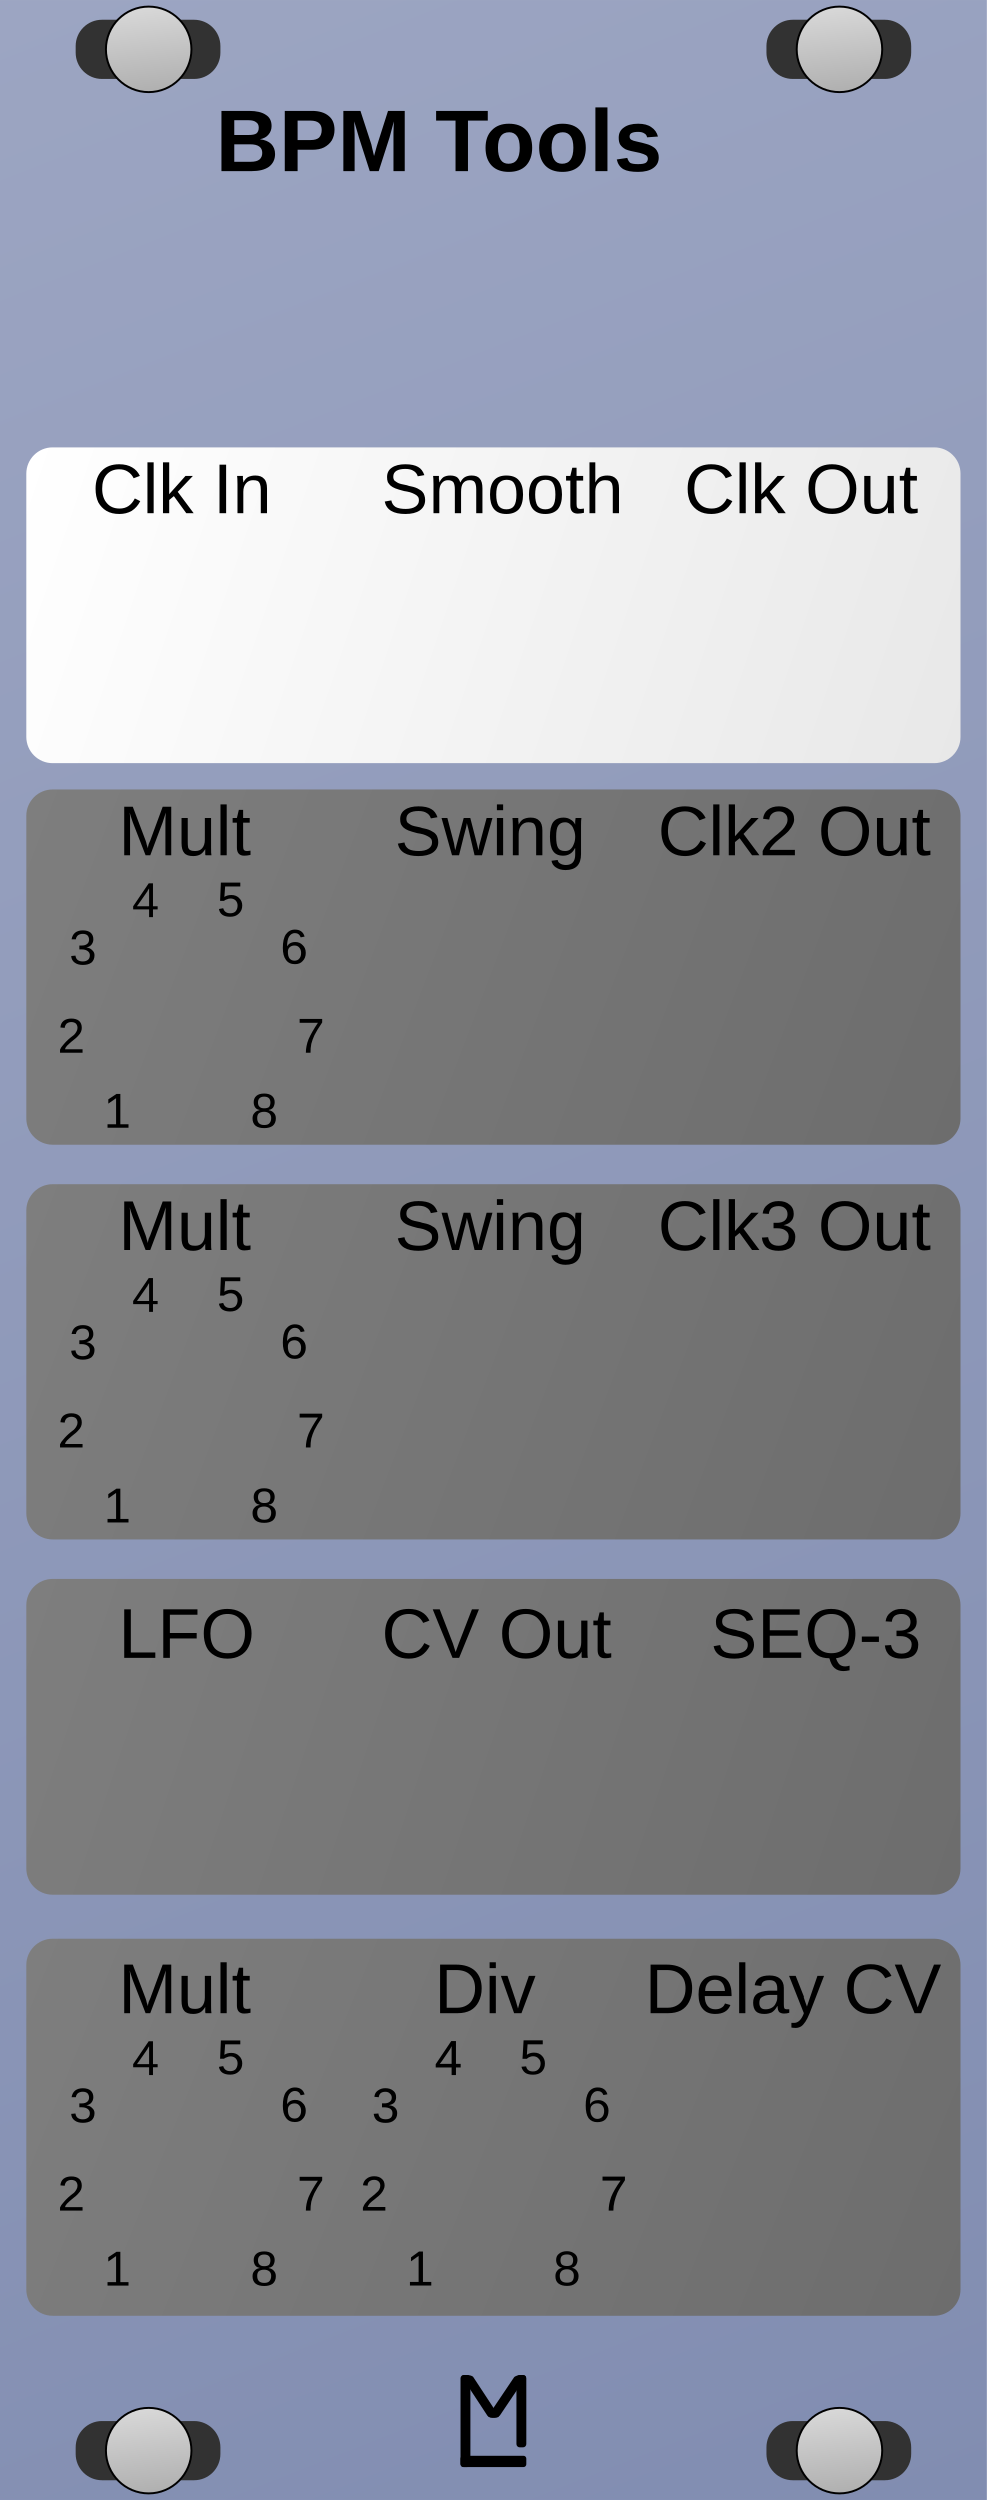
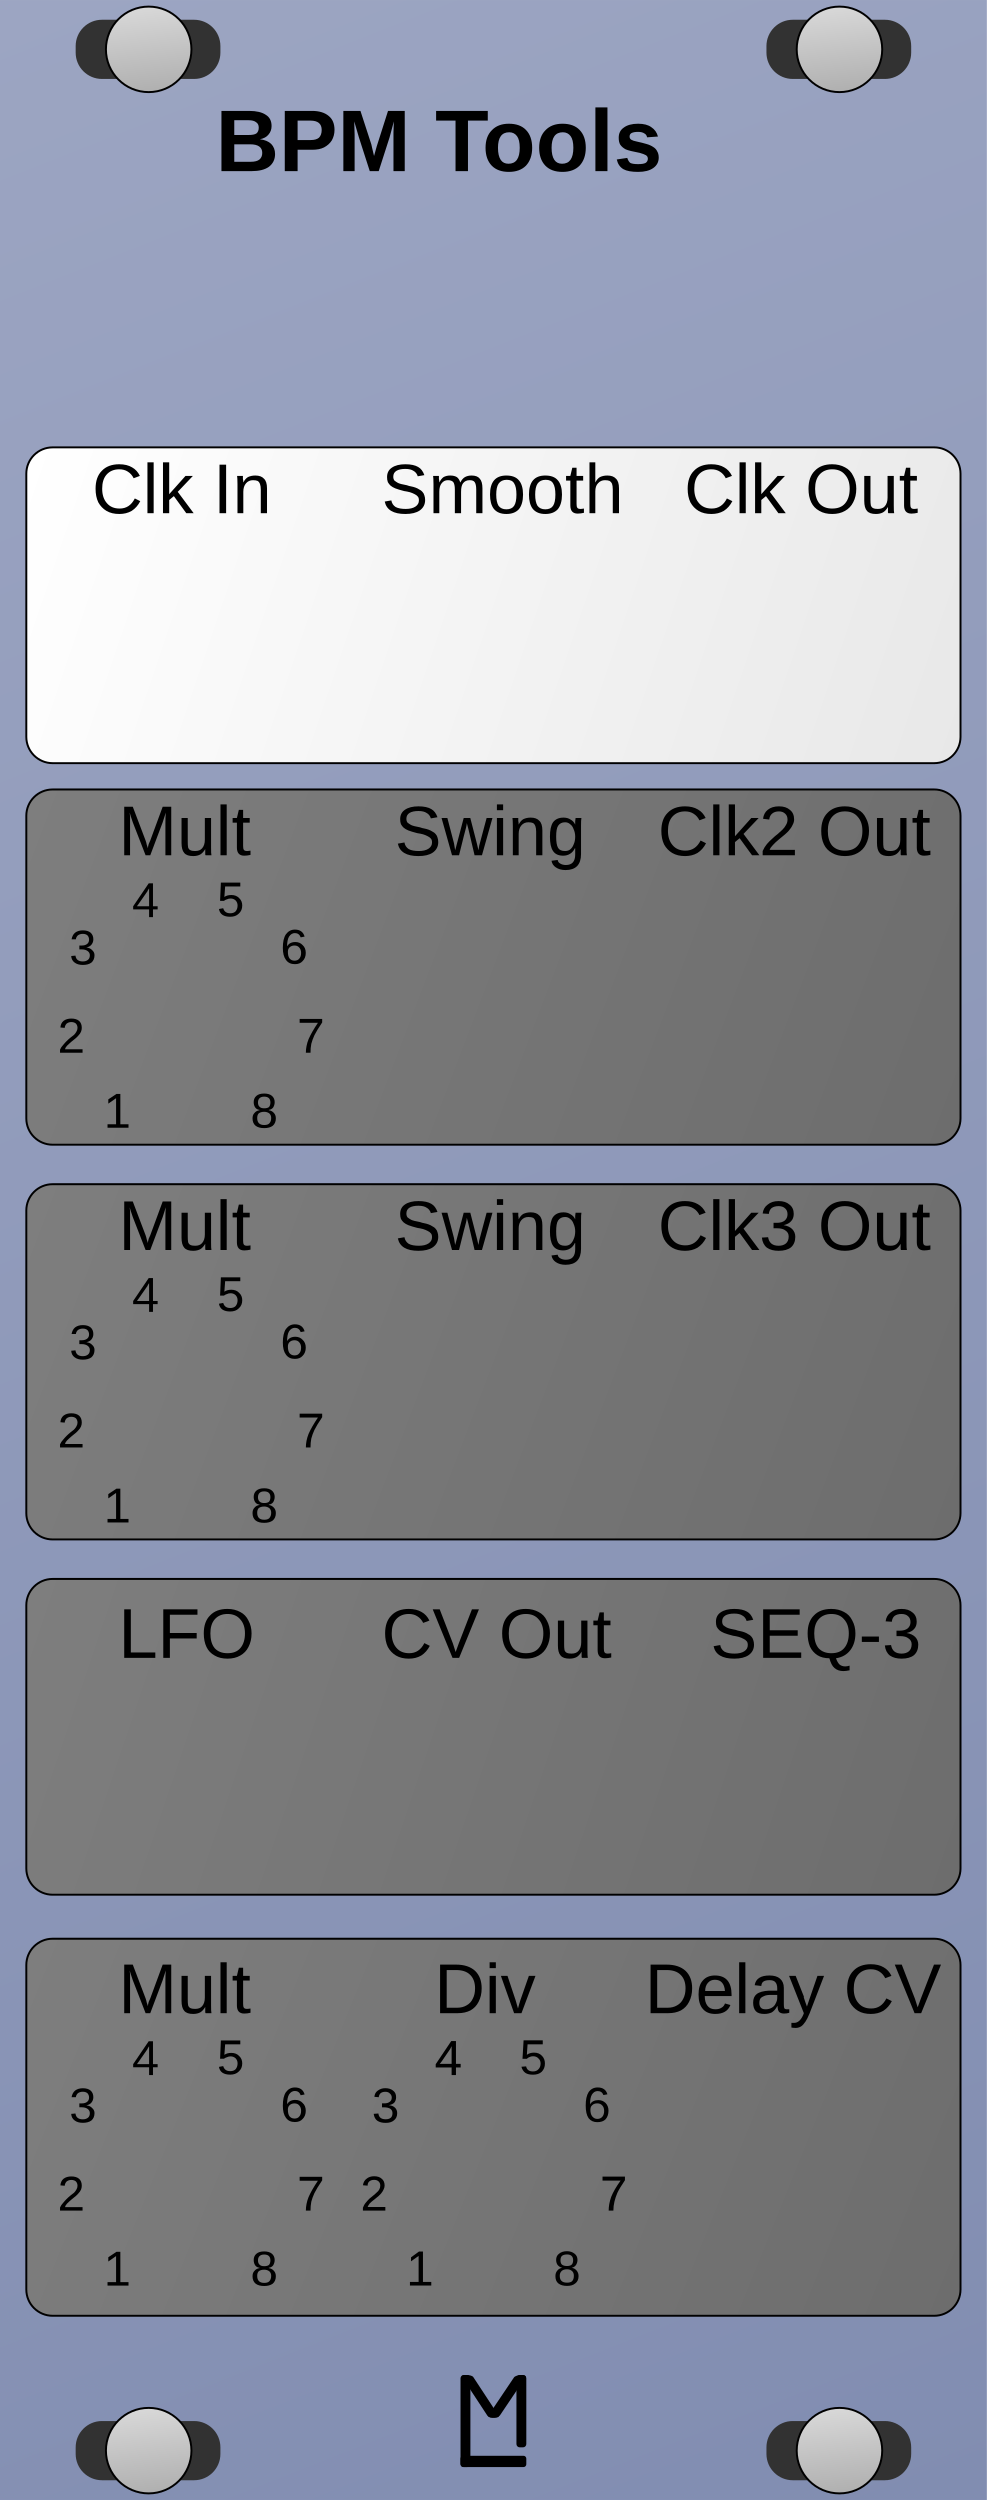
<svg xmlns="http://www.w3.org/2000/svg" xmlns:xlink="http://www.w3.org/1999/xlink" width="150" height="380" viewBox="0 0 39.688 100.542" version="1.1" id="svg8">
  <defs id="defs2">
    <linearGradient id="linearGradient1007">
      <stop style="stop-color:#7e7e7e;stop-opacity:1;" offset="0" id="stop1003" />
      <stop style="stop-color:#6d6d6d;stop-opacity:1" offset="1" id="stop1005" />
    </linearGradient>
    <linearGradient id="linearGradient999">
      <stop style="stop-color:#ffffff;stop-opacity:1;" offset="0" id="stop995" />
      <stop style="stop-color:#e8e8e8;stop-opacity:1" offset="1" id="stop997" />
    </linearGradient>
    <linearGradient xlink:href="#linearGradient846" id="linearGradient848" x1="-7.3436632e-018" y1="-1.6666667e-006" x2="39.688" y2="100.542" gradientUnits="userSpaceOnUse" />
    <linearGradient id="linearGradient846">
      <stop style="stop-color:#9ca5c2;stop-opacity:1;" offset="0" id="stop842" />
      <stop style="stop-color:#818db1;stop-opacity:1" offset="1" id="stop844" />
    </linearGradient>
    <linearGradient xlink:href="#Transport-4" id="linearGradient914" gradientUnits="userSpaceOnUse" gradientTransform="translate(0.02645864,-197.2521)" x1="5.953" y1="197.517" x2="6.35" y2="201.221" />
    <linearGradient id="Transport-4">
      <stop id="stop1090" offset="0" style="stop-color:#d8d8d8;stop-opacity:1" />
      <stop id="stop1092" offset="1" style="stop-color:#acacac;stop-opacity:1" />
    </linearGradient>
    <linearGradient xlink:href="#Transport-4" id="linearGradient989" gradientUnits="userSpaceOnUse" gradientTransform="translate(0.02645864,-197.2521)" x1="5.953" y1="197.517" x2="6.35" y2="201.221" />
    <linearGradient xlink:href="#Transport-4" id="linearGradient991" gradientUnits="userSpaceOnUse" gradientTransform="translate(0.02645864,-197.2521)" x1="5.953" y1="197.517" x2="6.35" y2="201.221" />
    <linearGradient xlink:href="#Transport-4" id="linearGradient993" gradientUnits="userSpaceOnUse" gradientTransform="translate(0.02645864,-197.2521)" x1="5.953" y1="197.517" x2="6.35" y2="201.221" />
    <linearGradient xlink:href="#linearGradient999" id="linearGradient1001" x1="1.058" y1="214.45" x2="38.629" y2="227.15" gradientUnits="userSpaceOnUse" />
    <linearGradient xlink:href="#linearGradient1007" id="linearGradient1009" x1="1.058" y1="228.208" x2="38.629" y2="242.496" gradientUnits="userSpaceOnUse" />
    <linearGradient xlink:href="#linearGradient1007" id="linearGradient1017" x1="1.058" y1="244.083" x2="38.629" y2="258.371" gradientUnits="userSpaceOnUse" />
    <linearGradient xlink:href="#linearGradient1007" id="linearGradient1025" x1="1.058" y1="259.958" x2="38.629" y2="272.658" gradientUnits="userSpaceOnUse" />
    <linearGradient xlink:href="#linearGradient1007" id="linearGradient1033" x1="1.058" y1="274.428" x2="38.629" y2="289.592" gradientUnits="userSpaceOnUse" />
  </defs>
  <g id="layer1" transform="translate(0,-196.4583)" style="display:inline">
    <g transform="translate(0,196.4583)" style="display:inline" id="g882">
      <rect style="display:inline;fill:url(#linearGradient848);fill-opacity:1;stroke-width:0.306" id="rect4689" width="39.688" height="100.542" x="0" y="-3.4195964e-006" />
      <g id="g1019" style="display:inline" transform="translate(-1e-6,9.518636e-6)">
        <rect style="opacity:1;fill:#323232;fill-opacity:1;stroke:none;stroke-width:0.079;stroke-linecap:square;stroke-linejoin:bevel;stroke-miterlimit:4;stroke-dasharray:none;stroke-opacity:1;paint-order:normal" id="rect1112" width="5.821" height="2.381" x="3.043" y="0.794" rx="1.058" ry="1.058" />
        <path style="opacity:1;fill:url(#linearGradient989);fill-opacity:1;stroke:#000000;stroke-width:0.079;stroke-linecap:square;stroke-linejoin:bevel;stroke-miterlimit:4;stroke-dasharray:none;stroke-opacity:1;paint-order:normal" d="M 5.98,0.265 A 1.72,1.72 0 0 0 4.26,1.984 1.72,1.72 0 0 0 5.98,3.704 1.72,1.72 0 0 0 7.699,1.984 1.72,1.72 0 0 0 5.98,0.265 Z" id="path1058" />
      </g>
      <g id="g1019-1" style="display:inline" transform="translate(-1e-6,96.57292)">
        <rect style="opacity:1;fill:#323232;fill-opacity:1;stroke:none;stroke-width:0.079;stroke-linecap:square;stroke-linejoin:bevel;stroke-miterlimit:4;stroke-dasharray:none;stroke-opacity:1;paint-order:normal" id="rect1112-1" width="5.821" height="2.381" x="3.043" y="0.794" rx="1.058" ry="1.058" />
        <path style="opacity:1;fill:url(#linearGradient991);fill-opacity:1;stroke:#000000;stroke-width:0.079;stroke-linecap:square;stroke-linejoin:bevel;stroke-miterlimit:4;stroke-dasharray:none;stroke-opacity:1;paint-order:normal" d="M 5.98,0.265 A 1.72,1.72 0 0 0 4.26,1.984 1.72,1.72 0 0 0 5.98,3.704 1.72,1.72 0 0 0 7.699,1.984 1.72,1.72 0 0 0 5.98,0.265 Z" id="path1058-5" />
      </g>
      <g transform="translate(7.937499)" id="g970" style="display:inline">
        <g transform="translate(19.84375,1e-5)" style="display:inline" id="g1019-0">
          <rect ry="1.058" rx="1.058" y="0.794" x="3.043" height="2.381" width="5.821" id="rect1112-9" style="opacity:1;fill:#323232;fill-opacity:1;stroke:none;stroke-width:0.079;stroke-linecap:square;stroke-linejoin:bevel;stroke-miterlimit:4;stroke-dasharray:none;stroke-opacity:1;paint-order:normal" />
          <path id="path1058-0" d="M 5.98,0.265 A 1.72,1.72 0 0 0 4.26,1.984 1.72,1.72 0 0 0 5.98,3.704 1.72,1.72 0 0 0 7.699,1.984 1.72,1.72 0 0 0 5.98,0.265 Z" style="opacity:1;fill:url(#linearGradient993);fill-opacity:1;stroke:#000000;stroke-width:0.079;stroke-linecap:square;stroke-linejoin:bevel;stroke-miterlimit:4;stroke-dasharray:none;stroke-opacity:1;paint-order:normal" />
        </g>
        <g transform="translate(19.84375,96.57292)" style="display:inline" id="g1019-1-7">
          <rect ry="1.058" rx="1.058" y="0.794" x="3.043" height="2.381" width="5.821" id="rect1112-1-9" style="opacity:1;fill:#323232;fill-opacity:1;stroke:none;stroke-width:0.079;stroke-linecap:square;stroke-linejoin:bevel;stroke-miterlimit:4;stroke-dasharray:none;stroke-opacity:1;paint-order:normal" />
          <path id="path1058-5-0" d="M 5.98,0.265 A 1.72,1.72 0 0 0 4.26,1.984 1.72,1.72 0 0 0 5.98,3.704 1.72,1.72 0 0 0 7.699,1.984 1.72,1.72 0 0 0 5.98,0.265 Z" style="opacity:1;fill:url(#linearGradient914);fill-opacity:1;stroke:#000000;stroke-width:0.079;stroke-linecap:square;stroke-linejoin:bevel;stroke-miterlimit:4;stroke-dasharray:none;stroke-opacity:1;paint-order:normal" />
        </g>
      </g>
    </g>
-     <rect rx="1.058" style="display:inline;fill:url(#linearGradient1033);fill-opacity:1;stroke:none;stroke-width:0.463;stroke-linecap:square;stroke-linejoin:bevel;stroke-miterlimit:2;stroke-dasharray:none;stroke-opacity:1;paint-order:markers fill stroke" id="rect866-5-5-1" width="37.571" height="15.164" x="1.058" y="274.428" ry="1.058" />
+     <rect rx="1.058" style="display:inline;fill:url(#linearGradient1033);fill-opacity:1;stroke:#000000;stroke-width:0.079;stroke-linecap:square;stroke-linejoin:bevel;stroke-miterlimit:2;stroke-dasharray:none;stroke-opacity:1;paint-order:markers fill stroke" id="rect866-5-5-1" width="37.571" height="15.164" x="1.058" y="274.428" ry="1.058" />
    <text xml:space="preserve" style="font-style:normal;font-variant:normal;font-weight:bold;font-stretch:normal;font-size:3.528px;line-height:1.25;font-family:Arial;-inkscape-font-specification:'Arial, Bold';font-variant-ligatures:normal;font-variant-caps:normal;font-variant-numeric:normal;font-feature-settings:normal;text-align:center;letter-spacing:0px;word-spacing:0px;writing-mode:lr-tb;text-anchor:middle;fill:#000000;fill-opacity:1;stroke:none;stroke-width:0.265" x="20.108" y="203.337" id="text914">
      <tspan id="tspan932" x="20.108" y="203.337">BPM Tools</tspan>
    </text>
    <rect style="fill:#ffffff;fill-opacity:1;stroke:none;stroke-width:0.265;stroke-opacity:1" id="rect842" width="6.267" height="0" x="-7.951" y="252.099" ry="0" />
    <g id="g897" transform="translate(0,1.058333)">
      <text id="text877" y="287.319" x="4.169" style="font-style:normal;font-variant:normal;font-weight:normal;font-stretch:normal;font-size:1.97px;line-height:1.25;font-family:Arial;-inkscape-font-specification:'Arial, Normal';font-variant-ligatures:normal;font-variant-caps:normal;font-variant-numeric:normal;font-feature-settings:normal;text-align:start;letter-spacing:0px;word-spacing:0px;writing-mode:lr-tb;text-anchor:start;fill:#000000;fill-opacity:1;stroke:none;stroke-width:0.265" xml:space="preserve">
        <tspan style="font-style:normal;font-variant:normal;font-weight:normal;font-stretch:normal;font-size:1.97px;font-family:Arial;-inkscape-font-specification:'Arial, Normal';font-variant-ligatures:normal;font-variant-caps:normal;font-variant-numeric:normal;font-feature-settings:normal;text-align:start;writing-mode:lr-tb;text-anchor:start;stroke-width:0.265" y="287.319" x="4.169" id="tspan875">1</tspan>
      </text>
      <text id="text877-5" y="287.319" x="10.08" style="font-style:normal;font-variant:normal;font-weight:normal;font-stretch:normal;font-size:1.97px;line-height:1.25;font-family:Arial;-inkscape-font-specification:'Arial, Normal';font-variant-ligatures:normal;font-variant-caps:normal;font-variant-numeric:normal;font-feature-settings:normal;text-align:start;letter-spacing:0px;word-spacing:0px;writing-mode:lr-tb;text-anchor:start;fill:#000000;fill-opacity:1;stroke:none;stroke-width:0.265" xml:space="preserve">
        <tspan y="287.319" x="10.08" id="tspan897" style="stroke-width:0.265">8</tspan>
      </text>
      <text id="text877-6" y="284.302" x="2.322" style="font-style:normal;font-variant:normal;font-weight:normal;font-stretch:normal;font-size:1.97px;line-height:1.25;font-family:Arial;-inkscape-font-specification:'Arial, Normal';font-variant-ligatures:normal;font-variant-caps:normal;font-variant-numeric:normal;font-feature-settings:normal;text-align:start;letter-spacing:0px;word-spacing:0px;writing-mode:lr-tb;text-anchor:start;fill:#000000;fill-opacity:1;stroke:none;stroke-width:0.265" xml:space="preserve">
        <tspan y="284.302" x="2.322" id="tspan896" style="stroke-width:0.265">2</tspan>
      </text>
      <text id="text877-3" y="280.761" x="2.784" style="font-style:normal;font-variant:normal;font-weight:normal;font-stretch:normal;font-size:1.97px;line-height:1.25;font-family:Arial;-inkscape-font-specification:'Arial, Normal';font-variant-ligatures:normal;font-variant-caps:normal;font-variant-numeric:normal;font-feature-settings:normal;text-align:start;letter-spacing:0px;word-spacing:0px;writing-mode:lr-tb;text-anchor:start;fill:#000000;fill-opacity:1;stroke:none;stroke-width:0.265" xml:space="preserve">
        <tspan y="280.761" x="2.784" id="tspan906" style="stroke-width:0.265">3</tspan>
      </text>
      <text id="text877-8" y="278.852" x="5.308" style="font-style:normal;font-variant:normal;font-weight:normal;font-stretch:normal;font-size:1.97px;line-height:1.25;font-family:Arial;-inkscape-font-specification:'Arial, Normal';font-variant-ligatures:normal;font-variant-caps:normal;font-variant-numeric:normal;font-feature-settings:normal;text-align:start;letter-spacing:0px;word-spacing:0px;writing-mode:lr-tb;text-anchor:start;fill:#000000;fill-opacity:1;stroke:none;stroke-width:0.265" xml:space="preserve">
        <tspan y="278.852" x="5.308" id="tspan916" style="stroke-width:0.265">4</tspan>
      </text>
      <text id="text877-0" y="278.821" x="8.726" style="font-style:normal;font-variant:normal;font-weight:normal;font-stretch:normal;font-size:1.97px;line-height:1.25;font-family:Arial;-inkscape-font-specification:'Arial, Normal';font-variant-ligatures:normal;font-variant-caps:normal;font-variant-numeric:normal;font-feature-settings:normal;text-align:start;letter-spacing:0px;word-spacing:0px;writing-mode:lr-tb;text-anchor:start;fill:#000000;fill-opacity:1;stroke:none;stroke-width:0.265" xml:space="preserve">
        <tspan y="278.821" x="8.726" id="tspan926" style="stroke-width:0.265">5</tspan>
      </text>
      <text id="text877-3-9" y="280.73" x="11.281" style="font-style:normal;font-variant:normal;font-weight:normal;font-stretch:normal;font-size:1.97px;line-height:1.25;font-family:Arial;-inkscape-font-specification:'Arial, Normal';font-variant-ligatures:normal;font-variant-caps:normal;font-variant-numeric:normal;font-feature-settings:normal;text-align:start;letter-spacing:0px;word-spacing:0px;writing-mode:lr-tb;text-anchor:start;fill:#000000;fill-opacity:1;stroke:none;stroke-width:0.265" xml:space="preserve">
        <tspan y="280.73" x="11.281" id="tspan946" style="stroke-width:0.265">6</tspan>
      </text>
      <text id="text877-6-1" y="284.302" x="11.958" style="font-style:normal;font-variant:normal;font-weight:normal;font-stretch:normal;font-size:1.97px;line-height:1.25;font-family:Arial;-inkscape-font-specification:'Arial, Normal';font-variant-ligatures:normal;font-variant-caps:normal;font-variant-numeric:normal;font-feature-settings:normal;text-align:start;letter-spacing:0px;word-spacing:0px;writing-mode:lr-tb;text-anchor:start;fill:#000000;fill-opacity:1;stroke:none;stroke-width:0.265" xml:space="preserve">
        <tspan id="tspan966" x="11.958" y="284.302" style="stroke-width:0.265">7</tspan>
      </text>
    </g>
    <g id="g4799" transform="matrix(0.25,0,0,0.25,14.68438,271.0708)" style="display:inline;fill:#000000;fill-opacity:1">
      <rect ry="0.529" y="83.608" x="15.346" height="14.817" width="1.587" id="rect4736" style="fill:#000000;fill-opacity:1;stroke-width:0.221" rx="0.529" />
      <rect ry="0.455" y="96.606" x="15.346" height="1.819" width="10.583" id="rect4738" style="fill:#000000;fill-opacity:1;stroke-width:0.274" rx="0.455" />
      <rect ry="0.529" y="83.608" x="24.342" height="11.642" width="1.587" id="rect4759" style="fill:#000000;fill-opacity:1;stroke-width:0.229" rx="0.529" />
      <rect rx="0.903" transform="matrix(1,0,0.5488541,0.8359182,0,0)" ry="0.374" y="100.02" x="-39.524" height="8.229" width="1.807" id="rect4759-7" style="fill:#000000;fill-opacity:1;stroke-width:0.206" />
      <rect rx="0.926" transform="matrix(1,0,0.5583794,-0.8295857,0,0)" ry="0.474" y="-109.076" x="80.485" height="8.292" width="1.852" id="rect4759-7-3" style="fill:#000000;fill-opacity:1;stroke-width:0.209" />
    </g>
    <g style="display:inline;stroke-width:1.074" id="g915-9" transform="matrix(0.9308957,0,0,0.9308957,11.41384,81.35742)">
      <text id="text877-9" y="222.387" x="5.292" style="font-style:normal;font-variant:normal;font-weight:normal;font-stretch:normal;font-size:2.117px;line-height:1.25;font-family:Arial;-inkscape-font-specification:'Arial, Normal';font-variant-ligatures:normal;font-variant-caps:normal;font-variant-numeric:normal;font-feature-settings:normal;text-align:start;letter-spacing:0px;word-spacing:0px;writing-mode:lr-tb;text-anchor:start;fill:#000000;fill-opacity:1;stroke:none;stroke-width:0.284" xml:space="preserve">
        <tspan style="font-style:normal;font-variant:normal;font-weight:normal;font-stretch:normal;font-size:2.117px;font-family:Arial;-inkscape-font-specification:'Arial, Normal';font-variant-ligatures:normal;font-variant-caps:normal;font-variant-numeric:normal;font-feature-settings:normal;text-align:start;writing-mode:lr-tb;text-anchor:start;stroke-width:0.284" y="222.387" x="5.292" id="tspan875-9">1</tspan>
      </text>
      <text id="text877-5-5" y="222.387" x="11.642" style="font-style:normal;font-variant:normal;font-weight:normal;font-stretch:normal;font-size:2.117px;line-height:1.25;font-family:Arial;-inkscape-font-specification:'Arial, Normal';font-variant-ligatures:normal;font-variant-caps:normal;font-variant-numeric:normal;font-feature-settings:normal;text-align:start;letter-spacing:0px;word-spacing:0px;writing-mode:lr-tb;text-anchor:start;fill:#000000;fill-opacity:1;stroke:none;stroke-width:0.284" xml:space="preserve">
        <tspan y="222.387" x="11.642" id="tspan897-2" style="stroke-width:0.284">8</tspan>
      </text>
      <text id="text877-6-3" y="219.146" x="3.307" style="font-style:normal;font-variant:normal;font-weight:normal;font-stretch:normal;font-size:2.117px;line-height:1.25;font-family:Arial;-inkscape-font-specification:'Arial, Normal';font-variant-ligatures:normal;font-variant-caps:normal;font-variant-numeric:normal;font-feature-settings:normal;text-align:start;letter-spacing:0px;word-spacing:0px;writing-mode:lr-tb;text-anchor:start;fill:#000000;fill-opacity:1;stroke:none;stroke-width:0.284" xml:space="preserve">
        <tspan y="219.146" x="3.307" id="tspan896-1" style="stroke-width:0.284">2</tspan>
      </text>
      <text id="text877-3-3" y="215.343" x="3.803" style="font-style:normal;font-variant:normal;font-weight:normal;font-stretch:normal;font-size:2.117px;line-height:1.25;font-family:Arial;-inkscape-font-specification:'Arial, Normal';font-variant-ligatures:normal;font-variant-caps:normal;font-variant-numeric:normal;font-feature-settings:normal;text-align:start;letter-spacing:0px;word-spacing:0px;writing-mode:lr-tb;text-anchor:start;fill:#000000;fill-opacity:1;stroke:none;stroke-width:0.284" xml:space="preserve">
        <tspan y="215.343" x="3.803" id="tspan906-9" style="stroke-width:0.284">3</tspan>
      </text>
      <text id="text877-8-9" y="213.292" x="6.515" style="font-style:normal;font-variant:normal;font-weight:normal;font-stretch:normal;font-size:2.117px;line-height:1.25;font-family:Arial;-inkscape-font-specification:'Arial, Normal';font-variant-ligatures:normal;font-variant-caps:normal;font-variant-numeric:normal;font-feature-settings:normal;text-align:start;letter-spacing:0px;word-spacing:0px;writing-mode:lr-tb;text-anchor:start;fill:#000000;fill-opacity:1;stroke:none;stroke-width:0.284" xml:space="preserve">
        <tspan y="213.292" x="6.515" id="tspan916-3" style="stroke-width:0.284">4</tspan>
      </text>
      <text id="text877-0-8" y="213.259" x="10.186" style="font-style:normal;font-variant:normal;font-weight:normal;font-stretch:normal;font-size:2.117px;line-height:1.25;font-family:Arial;-inkscape-font-specification:'Arial, Normal';font-variant-ligatures:normal;font-variant-caps:normal;font-variant-numeric:normal;font-feature-settings:normal;text-align:start;letter-spacing:0px;word-spacing:0px;writing-mode:lr-tb;text-anchor:start;fill:#000000;fill-opacity:1;stroke:none;stroke-width:0.284" xml:space="preserve">
        <tspan y="213.259" x="10.186" id="tspan926-7" style="stroke-width:0.284">5</tspan>
      </text>
      <text id="text877-3-9-7" y="215.31" x="12.932" style="font-style:normal;font-variant:normal;font-weight:normal;font-stretch:normal;font-size:2.117px;line-height:1.25;font-family:Arial;-inkscape-font-specification:'Arial, Normal';font-variant-ligatures:normal;font-variant-caps:normal;font-variant-numeric:normal;font-feature-settings:normal;text-align:start;letter-spacing:0px;word-spacing:0px;writing-mode:lr-tb;text-anchor:start;fill:#000000;fill-opacity:1;stroke:none;stroke-width:0.284" xml:space="preserve">
        <tspan y="215.31" x="12.932" id="tspan946-0" style="stroke-width:0.284">6</tspan>
      </text>
      <text id="text877-6-1-5" y="219.146" x="13.659" style="font-style:normal;font-variant:normal;font-weight:normal;font-stretch:normal;font-size:2.117px;line-height:1.25;font-family:Arial;-inkscape-font-specification:'Arial, Normal';font-variant-ligatures:normal;font-variant-caps:normal;font-variant-numeric:normal;font-feature-settings:normal;text-align:start;letter-spacing:0px;word-spacing:0px;writing-mode:lr-tb;text-anchor:start;fill:#000000;fill-opacity:1;stroke:none;stroke-width:0.284" xml:space="preserve">
        <tspan id="tspan966-8" x="13.659" y="219.146" style="stroke-width:0.284">7</tspan>
      </text>
    </g>
-     <rect style="fill:url(#linearGradient1001);fill-opacity:1;stroke:none;stroke-width:0.463;stroke-linecap:square;stroke-linejoin:bevel;stroke-miterlimit:2;stroke-dasharray:none;stroke-opacity:1;paint-order:markers fill stroke" id="rect866" width="37.571" height="12.7" x="1.058" y="214.45" ry="1.058" rx="1.058" />
-     <rect rx="1.058" style="display:inline;fill:url(#linearGradient1009);fill-opacity:1;stroke:none;stroke-width:0.463;stroke-linecap:square;stroke-linejoin:bevel;stroke-miterlimit:2;stroke-dasharray:none;stroke-opacity:1;paint-order:markers fill stroke" id="rect866-0" width="37.571" height="14.287" x="1.058" y="228.208" ry="1.058" />
-     <rect rx="1.058" style="display:inline;fill:url(#linearGradient1017);fill-opacity:1;stroke:none;stroke-width:0.463;stroke-linecap:square;stroke-linejoin:bevel;stroke-miterlimit:2;stroke-dasharray:none;stroke-opacity:1;paint-order:markers fill stroke" id="rect866-5" width="37.571" height="14.287" x="1.058" y="244.083" ry="1.058" />
-     <rect rx="1.058" style="display:inline;fill:url(#linearGradient1025);fill-opacity:1;stroke:none;stroke-width:0.463;stroke-linecap:square;stroke-linejoin:bevel;stroke-miterlimit:2;stroke-dasharray:none;stroke-opacity:1;paint-order:markers fill stroke" id="rect866-5-5" width="37.571" height="12.7" x="1.058" y="259.958" ry="1.058" />
+     <rect style="fill:url(#linearGradient1001);fill-opacity:1;stroke:#000000;stroke-width:0.079;stroke-linecap:square;stroke-linejoin:bevel;stroke-miterlimit:2;stroke-dasharray:none;stroke-opacity:1;paint-order:markers fill stroke" id="rect866" width="37.571" height="12.7" x="1.058" y="214.45" ry="1.058" rx="1.058" />
+     <rect rx="1.058" style="display:inline;fill:url(#linearGradient1009);fill-opacity:1;stroke:#000000;stroke-width:0.079;stroke-linecap:square;stroke-linejoin:bevel;stroke-miterlimit:2;stroke-dasharray:none;stroke-opacity:1;paint-order:markers fill stroke" id="rect866-0" width="37.571" height="14.287" x="1.058" y="228.208" ry="1.058" />
+     <rect rx="1.058" style="display:inline;fill:url(#linearGradient1017);fill-opacity:1;stroke:#000000;stroke-width:0.079;stroke-linecap:square;stroke-linejoin:bevel;stroke-miterlimit:2;stroke-dasharray:none;stroke-opacity:1;paint-order:markers fill stroke" id="rect866-5" width="37.571" height="14.287" x="1.058" y="244.083" ry="1.058" />
+     <rect rx="1.058" style="display:inline;fill:url(#linearGradient1025);fill-opacity:1;stroke:#000000;stroke-width:0.079;stroke-linecap:square;stroke-linejoin:bevel;stroke-miterlimit:2;stroke-dasharray:none;stroke-opacity:1;paint-order:markers fill stroke" id="rect866-5-5" width="37.571" height="12.7" x="1.058" y="259.958" ry="1.058" />
    <g style="display:inline" id="g897-6" transform="translate(0,-29.63335)">
      <text id="text877-7" y="287.319" x="4.169" style="font-style:normal;font-variant:normal;font-weight:normal;font-stretch:normal;font-size:1.97px;line-height:1.25;font-family:Arial;-inkscape-font-specification:'Arial, Normal';font-variant-ligatures:normal;font-variant-caps:normal;font-variant-numeric:normal;font-feature-settings:normal;text-align:start;letter-spacing:0px;word-spacing:0px;writing-mode:lr-tb;text-anchor:start;fill:#000000;fill-opacity:1;stroke:none;stroke-width:0.265" xml:space="preserve">
        <tspan style="font-style:normal;font-variant:normal;font-weight:normal;font-stretch:normal;font-size:1.97px;font-family:Arial;-inkscape-font-specification:'Arial, Normal';font-variant-ligatures:normal;font-variant-caps:normal;font-variant-numeric:normal;font-feature-settings:normal;text-align:start;writing-mode:lr-tb;text-anchor:start;stroke-width:0.265" y="287.319" x="4.169" id="tspan875-2">1</tspan>
      </text>
      <text id="text877-5-2" y="287.319" x="10.08" style="font-style:normal;font-variant:normal;font-weight:normal;font-stretch:normal;font-size:1.97px;line-height:1.25;font-family:Arial;-inkscape-font-specification:'Arial, Normal';font-variant-ligatures:normal;font-variant-caps:normal;font-variant-numeric:normal;font-feature-settings:normal;text-align:start;letter-spacing:0px;word-spacing:0px;writing-mode:lr-tb;text-anchor:start;fill:#000000;fill-opacity:1;stroke:none;stroke-width:0.265" xml:space="preserve">
        <tspan y="287.319" x="10.08" id="tspan897-0" style="stroke-width:0.265">8</tspan>
      </text>
      <text id="text877-6-6" y="284.302" x="2.322" style="font-style:normal;font-variant:normal;font-weight:normal;font-stretch:normal;font-size:1.97px;line-height:1.25;font-family:Arial;-inkscape-font-specification:'Arial, Normal';font-variant-ligatures:normal;font-variant-caps:normal;font-variant-numeric:normal;font-feature-settings:normal;text-align:start;letter-spacing:0px;word-spacing:0px;writing-mode:lr-tb;text-anchor:start;fill:#000000;fill-opacity:1;stroke:none;stroke-width:0.265" xml:space="preserve">
        <tspan y="284.302" x="2.322" id="tspan896-3" style="stroke-width:0.265">2</tspan>
      </text>
      <text id="text877-3-34" y="280.761" x="2.784" style="font-style:normal;font-variant:normal;font-weight:normal;font-stretch:normal;font-size:1.97px;line-height:1.25;font-family:Arial;-inkscape-font-specification:'Arial, Normal';font-variant-ligatures:normal;font-variant-caps:normal;font-variant-numeric:normal;font-feature-settings:normal;text-align:start;letter-spacing:0px;word-spacing:0px;writing-mode:lr-tb;text-anchor:start;fill:#000000;fill-opacity:1;stroke:none;stroke-width:0.265" xml:space="preserve">
        <tspan y="280.761" x="2.784" id="tspan906-6" style="stroke-width:0.265">3</tspan>
      </text>
      <text id="text877-8-4" y="278.852" x="5.308" style="font-style:normal;font-variant:normal;font-weight:normal;font-stretch:normal;font-size:1.97px;line-height:1.25;font-family:Arial;-inkscape-font-specification:'Arial, Normal';font-variant-ligatures:normal;font-variant-caps:normal;font-variant-numeric:normal;font-feature-settings:normal;text-align:start;letter-spacing:0px;word-spacing:0px;writing-mode:lr-tb;text-anchor:start;fill:#000000;fill-opacity:1;stroke:none;stroke-width:0.265" xml:space="preserve">
        <tspan y="278.852" x="5.308" id="tspan916-8" style="stroke-width:0.265">4</tspan>
      </text>
      <text id="text877-0-7" y="278.821" x="8.726" style="font-style:normal;font-variant:normal;font-weight:normal;font-stretch:normal;font-size:1.97px;line-height:1.25;font-family:Arial;-inkscape-font-specification:'Arial, Normal';font-variant-ligatures:normal;font-variant-caps:normal;font-variant-numeric:normal;font-feature-settings:normal;text-align:start;letter-spacing:0px;word-spacing:0px;writing-mode:lr-tb;text-anchor:start;fill:#000000;fill-opacity:1;stroke:none;stroke-width:0.265" xml:space="preserve">
        <tspan y="278.821" x="8.726" id="tspan926-4" style="stroke-width:0.265">5</tspan>
      </text>
      <text id="text877-3-9-9" y="280.73" x="11.281" style="font-style:normal;font-variant:normal;font-weight:normal;font-stretch:normal;font-size:1.97px;line-height:1.25;font-family:Arial;-inkscape-font-specification:'Arial, Normal';font-variant-ligatures:normal;font-variant-caps:normal;font-variant-numeric:normal;font-feature-settings:normal;text-align:start;letter-spacing:0px;word-spacing:0px;writing-mode:lr-tb;text-anchor:start;fill:#000000;fill-opacity:1;stroke:none;stroke-width:0.265" xml:space="preserve">
        <tspan y="280.73" x="11.281" id="tspan946-2" style="stroke-width:0.265">6</tspan>
      </text>
      <text id="text877-6-1-8" y="284.302" x="11.958" style="font-style:normal;font-variant:normal;font-weight:normal;font-stretch:normal;font-size:1.97px;line-height:1.25;font-family:Arial;-inkscape-font-specification:'Arial, Normal';font-variant-ligatures:normal;font-variant-caps:normal;font-variant-numeric:normal;font-feature-settings:normal;text-align:start;letter-spacing:0px;word-spacing:0px;writing-mode:lr-tb;text-anchor:start;fill:#000000;fill-opacity:1;stroke:none;stroke-width:0.265" xml:space="preserve">
        <tspan id="tspan966-3" x="11.958" y="284.302" style="stroke-width:0.265">7</tspan>
      </text>
    </g>
    <g transform="translate(2.554386e-7,-45.50834)" style="display:inline" id="g897-1">
      <text id="text877-4" y="287.319" x="4.169" style="font-style:normal;font-variant:normal;font-weight:normal;font-stretch:normal;font-size:1.97px;line-height:1.25;font-family:Arial;-inkscape-font-specification:'Arial, Normal';font-variant-ligatures:normal;font-variant-caps:normal;font-variant-numeric:normal;font-feature-settings:normal;text-align:start;letter-spacing:0px;word-spacing:0px;writing-mode:lr-tb;text-anchor:start;fill:#000000;fill-opacity:1;stroke:none;stroke-width:0.265" xml:space="preserve">
        <tspan style="font-style:normal;font-variant:normal;font-weight:normal;font-stretch:normal;font-size:1.97px;font-family:Arial;-inkscape-font-specification:'Arial, Normal';font-variant-ligatures:normal;font-variant-caps:normal;font-variant-numeric:normal;font-feature-settings:normal;text-align:start;writing-mode:lr-tb;text-anchor:start;stroke-width:0.265" y="287.319" x="4.169" id="tspan875-7">1</tspan>
      </text>
      <text id="text877-5-6" y="287.319" x="10.08" style="font-style:normal;font-variant:normal;font-weight:normal;font-stretch:normal;font-size:1.97px;line-height:1.25;font-family:Arial;-inkscape-font-specification:'Arial, Normal';font-variant-ligatures:normal;font-variant-caps:normal;font-variant-numeric:normal;font-feature-settings:normal;text-align:start;letter-spacing:0px;word-spacing:0px;writing-mode:lr-tb;text-anchor:start;fill:#000000;fill-opacity:1;stroke:none;stroke-width:0.265" xml:space="preserve">
        <tspan y="287.319" x="10.08" id="tspan897-4" style="stroke-width:0.265">8</tspan>
      </text>
      <text id="text877-6-36" y="284.302" x="2.322" style="font-style:normal;font-variant:normal;font-weight:normal;font-stretch:normal;font-size:1.97px;line-height:1.25;font-family:Arial;-inkscape-font-specification:'Arial, Normal';font-variant-ligatures:normal;font-variant-caps:normal;font-variant-numeric:normal;font-feature-settings:normal;text-align:start;letter-spacing:0px;word-spacing:0px;writing-mode:lr-tb;text-anchor:start;fill:#000000;fill-opacity:1;stroke:none;stroke-width:0.265" xml:space="preserve">
        <tspan y="284.302" x="2.322" id="tspan896-5" style="stroke-width:0.265">2</tspan>
      </text>
      <text id="text877-3-39" y="280.761" x="2.784" style="font-style:normal;font-variant:normal;font-weight:normal;font-stretch:normal;font-size:1.97px;line-height:1.25;font-family:Arial;-inkscape-font-specification:'Arial, Normal';font-variant-ligatures:normal;font-variant-caps:normal;font-variant-numeric:normal;font-feature-settings:normal;text-align:start;letter-spacing:0px;word-spacing:0px;writing-mode:lr-tb;text-anchor:start;fill:#000000;fill-opacity:1;stroke:none;stroke-width:0.265" xml:space="preserve">
        <tspan y="280.761" x="2.784" id="tspan906-64" style="stroke-width:0.265">3</tspan>
      </text>
      <text id="text877-8-98" y="278.852" x="5.308" style="font-style:normal;font-variant:normal;font-weight:normal;font-stretch:normal;font-size:1.97px;line-height:1.25;font-family:Arial;-inkscape-font-specification:'Arial, Normal';font-variant-ligatures:normal;font-variant-caps:normal;font-variant-numeric:normal;font-feature-settings:normal;text-align:start;letter-spacing:0px;word-spacing:0px;writing-mode:lr-tb;text-anchor:start;fill:#000000;fill-opacity:1;stroke:none;stroke-width:0.265" xml:space="preserve">
        <tspan y="278.852" x="5.308" id="tspan916-36" style="stroke-width:0.265">4</tspan>
      </text>
      <text id="text877-0-4" y="278.821" x="8.726" style="font-style:normal;font-variant:normal;font-weight:normal;font-stretch:normal;font-size:1.97px;line-height:1.25;font-family:Arial;-inkscape-font-specification:'Arial, Normal';font-variant-ligatures:normal;font-variant-caps:normal;font-variant-numeric:normal;font-feature-settings:normal;text-align:start;letter-spacing:0px;word-spacing:0px;writing-mode:lr-tb;text-anchor:start;fill:#000000;fill-opacity:1;stroke:none;stroke-width:0.265" xml:space="preserve">
        <tspan y="278.821" x="8.726" id="tspan926-42" style="stroke-width:0.265">5</tspan>
      </text>
      <text id="text877-3-9-8" y="280.73" x="11.281" style="font-style:normal;font-variant:normal;font-weight:normal;font-stretch:normal;font-size:1.97px;line-height:1.25;font-family:Arial;-inkscape-font-specification:'Arial, Normal';font-variant-ligatures:normal;font-variant-caps:normal;font-variant-numeric:normal;font-feature-settings:normal;text-align:start;letter-spacing:0px;word-spacing:0px;writing-mode:lr-tb;text-anchor:start;fill:#000000;fill-opacity:1;stroke:none;stroke-width:0.265" xml:space="preserve">
        <tspan y="280.73" x="11.281" id="tspan946-3" style="stroke-width:0.265">6</tspan>
      </text>
      <text id="text877-6-1-53" y="284.302" x="11.958" style="font-style:normal;font-variant:normal;font-weight:normal;font-stretch:normal;font-size:1.97px;line-height:1.25;font-family:Arial;-inkscape-font-specification:'Arial, Normal';font-variant-ligatures:normal;font-variant-caps:normal;font-variant-numeric:normal;font-feature-settings:normal;text-align:start;letter-spacing:0px;word-spacing:0px;writing-mode:lr-tb;text-anchor:start;fill:#000000;fill-opacity:1;stroke:none;stroke-width:0.265" xml:space="preserve">
        <tspan id="tspan966-7" x="11.958" y="284.302" style="stroke-width:0.265">7</tspan>
      </text>
    </g>
    <text xml:space="preserve" style="font-style:normal;font-variant:normal;font-weight:normal;font-stretch:normal;font-size:2.822px;line-height:1.25;font-family:Arial;-inkscape-font-specification:'Arial, Normal';font-variant-ligatures:normal;font-variant-caps:normal;font-variant-numeric:normal;font-feature-settings:normal;text-align:start;letter-spacing:0px;word-spacing:0px;writing-mode:lr-tb;text-anchor:start;fill:#000000;fill-opacity:1;stroke:none;stroke-width:0.265" x="3.704" y="217.096" id="text913">
      <tspan id="tspan911" x="3.704" y="217.096" style="stroke-width:0.265">Clk In</tspan>
    </text>
    <text xml:space="preserve" style="font-style:normal;font-variant:normal;font-weight:normal;font-stretch:normal;font-size:2.822px;line-height:1.25;font-family:Arial;-inkscape-font-specification:'Arial, Normal';font-variant-ligatures:normal;font-variant-caps:normal;font-variant-numeric:normal;font-feature-settings:normal;text-align:start;letter-spacing:0px;word-spacing:0px;writing-mode:lr-tb;text-anchor:start;display:inline;fill:#000000;fill-opacity:1;stroke:none;stroke-width:0.265" x="27.517" y="217.096" id="text913-6">
      <tspan id="tspan933" x="27.517" y="217.096">Clk Out</tspan>
    </text>
    <text xml:space="preserve" style="font-style:normal;font-variant:normal;font-weight:normal;font-stretch:normal;font-size:2.822px;line-height:1.25;font-family:Arial;-inkscape-font-specification:'Arial, Normal';font-variant-ligatures:normal;font-variant-caps:normal;font-variant-numeric:normal;font-feature-settings:normal;text-align:start;letter-spacing:0px;word-spacing:0px;writing-mode:lr-tb;text-anchor:start;display:inline;fill:#000000;fill-opacity:1;stroke:none;stroke-width:0.265" x="26.458" y="230.854" id="text913-6-5">
      <tspan id="tspan953" x="26.458" y="230.854">Clk2 Out</tspan>
    </text>
    <text xml:space="preserve" style="font-style:normal;font-variant:normal;font-weight:normal;font-stretch:normal;font-size:2.822px;line-height:1.25;font-family:Arial;-inkscape-font-specification:'Arial, Normal';font-variant-ligatures:normal;font-variant-caps:normal;font-variant-numeric:normal;font-feature-settings:normal;text-align:start;letter-spacing:0px;word-spacing:0px;writing-mode:lr-tb;text-anchor:start;display:inline;fill:#000000;fill-opacity:1;stroke:none;stroke-width:0.265" x="26.458" y="246.729" id="text913-6-5-1">
      <tspan id="tspan973" x="26.458" y="246.729">Clk3 Out</tspan>
    </text>
    <text xml:space="preserve" style="font-style:normal;font-variant:normal;font-weight:normal;font-stretch:normal;font-size:2.822px;line-height:1.25;font-family:Arial;-inkscape-font-specification:'Arial, Normal';font-variant-ligatures:normal;font-variant-caps:normal;font-variant-numeric:normal;font-feature-settings:normal;text-align:start;letter-spacing:0px;word-spacing:0px;writing-mode:lr-tb;text-anchor:start;display:inline;fill:#000000;fill-opacity:1;stroke:none;stroke-width:0.265" x="15.346" y="217.096" id="text913-8">
      <tspan id="tspan993" x="15.346" y="217.096">Smooth</tspan>
    </text>
    <text xml:space="preserve" style="font-style:normal;font-variant:normal;font-weight:normal;font-stretch:normal;font-size:2.822px;line-height:1.25;font-family:Arial;-inkscape-font-specification:'Arial, Normal';font-variant-ligatures:normal;font-variant-caps:normal;font-variant-numeric:normal;font-feature-settings:normal;text-align:start;letter-spacing:0px;word-spacing:0px;writing-mode:lr-tb;text-anchor:start;display:inline;fill:#000000;fill-opacity:1;stroke:none;stroke-width:0.265" x="4.763" y="230.854" id="text913-61">
      <tspan id="tspan1013" x="4.763" y="230.854">Mult</tspan>
    </text>
    <text xml:space="preserve" style="font-style:normal;font-variant:normal;font-weight:normal;font-stretch:normal;font-size:2.822px;line-height:1.25;font-family:Arial;-inkscape-font-specification:'Arial, Normal';font-variant-ligatures:normal;font-variant-caps:normal;font-variant-numeric:normal;font-feature-settings:normal;text-align:start;letter-spacing:0px;word-spacing:0px;writing-mode:lr-tb;text-anchor:start;display:inline;fill:#000000;fill-opacity:1;stroke:none;stroke-width:0.265" x="4.763" y="246.729" id="text913-61-7">
      <tspan style="stroke-width:0.265" id="tspan1013-6" x="4.763" y="246.729">Mult</tspan>
    </text>
    <text xml:space="preserve" style="font-style:normal;font-variant:normal;font-weight:normal;font-stretch:normal;font-size:2.822px;line-height:1.25;font-family:Arial;-inkscape-font-specification:'Arial, Normal';font-variant-ligatures:normal;font-variant-caps:normal;font-variant-numeric:normal;font-feature-settings:normal;text-align:start;letter-spacing:0px;word-spacing:0px;writing-mode:lr-tb;text-anchor:start;display:inline;fill:#000000;fill-opacity:1;stroke:none;stroke-width:0.265" x="15.875" y="230.854" id="text913-8-4">
      <tspan id="tspan1051" x="15.875" y="230.854">Swing</tspan>
    </text>
    <text xml:space="preserve" style="font-style:normal;font-variant:normal;font-weight:normal;font-stretch:normal;font-size:2.822px;line-height:1.25;font-family:Arial;-inkscape-font-specification:'Arial, Normal';font-variant-ligatures:normal;font-variant-caps:normal;font-variant-numeric:normal;font-feature-settings:normal;text-align:start;letter-spacing:0px;word-spacing:0px;writing-mode:lr-tb;text-anchor:start;display:inline;fill:#000000;fill-opacity:1;stroke:none;stroke-width:0.265" x="15.875" y="246.729" id="text913-8-4-5">
      <tspan style="stroke-width:0.265" id="tspan1051-4" x="15.875" y="246.729">Swing</tspan>
    </text>
    <text xml:space="preserve" style="font-style:normal;font-variant:normal;font-weight:normal;font-stretch:normal;font-size:2.822px;line-height:1.25;font-family:Arial;-inkscape-font-specification:'Arial, Normal';font-variant-ligatures:normal;font-variant-caps:normal;font-variant-numeric:normal;font-feature-settings:normal;text-align:start;letter-spacing:0px;word-spacing:0px;writing-mode:lr-tb;text-anchor:start;display:inline;fill:#000000;fill-opacity:1;stroke:none;stroke-width:0.265" x="25.929" y="277.421" id="text913-6-5-1-1">
      <tspan id="tspan934" x="25.929" y="277.421">Delay CV</tspan>
    </text>
    <text xml:space="preserve" style="font-style:normal;font-variant:normal;font-weight:normal;font-stretch:normal;font-size:2.822px;line-height:1.25;font-family:Arial;-inkscape-font-specification:'Arial, Normal';font-variant-ligatures:normal;font-variant-caps:normal;font-variant-numeric:normal;font-feature-settings:normal;text-align:start;letter-spacing:0px;word-spacing:0px;writing-mode:lr-tb;text-anchor:start;display:inline;fill:#000000;fill-opacity:1;stroke:none;stroke-width:0.265" x="4.763" y="277.421" id="text913-61-7-5">
      <tspan style="stroke-width:0.265" id="tspan1013-6-4" x="4.763" y="277.421">Mult</tspan>
    </text>
    <text xml:space="preserve" style="font-style:normal;font-variant:normal;font-weight:normal;font-stretch:normal;font-size:2.822px;line-height:1.25;font-family:Arial;-inkscape-font-specification:'Arial, Normal';font-variant-ligatures:normal;font-variant-caps:normal;font-variant-numeric:normal;font-feature-settings:normal;text-align:start;letter-spacing:0px;word-spacing:0px;writing-mode:lr-tb;text-anchor:start;display:inline;fill:#000000;fill-opacity:1;stroke:none;stroke-width:0.265" x="17.463" y="277.421" id="text913-61-7-5-1">
      <tspan id="tspan972" x="17.463" y="277.421">Div</tspan>
    </text>
-     <text xml:space="preserve" style="font-style:normal;font-variant:normal;font-weight:normal;font-stretch:normal;font-size:2.822px;line-height:1.25;font-family:Arial;-inkscape-font-specification:'Arial, Normal';font-variant-ligatures:normal;font-variant-caps:normal;font-variant-numeric:normal;font-feature-settings:normal;text-align:start;letter-spacing:0px;word-spacing:0px;writing-mode:lr-tb;text-anchor:start;display:inline;fill:#000000;fill-opacity:1;stroke:none;stroke-width:0.265" x="15.346" y="263.133" id="text913-6-5-1-1-1">
+     <text xml:space="preserve" style="font-style:normal;font-variant:normal;font-weight:normal;font-stretch:normal;font-size:2.822px;line-height:1.25;font-family:Arial;-inkscape-font-specification:'Arial, Normal';font-variant-ligatures:normal;font-variant-caps:normal;font-variant-numeric:normal;font-feature-settings:normal;text-align:start;letter-spacing:0px;word-spacing:0px;writing-mode:lr-tb;text-anchor:start;display:inline;fill:#000000;fill-opacity:1;stroke:none;stroke-width:0.265;stroke-miterlimit:2;stroke-dasharray:none" x="15.346" y="263.133" id="text913-6-5-1-1-1">
      <tspan id="tspan992" x="15.346" y="263.133">CV Out</tspan>
    </text>
    <text xml:space="preserve" style="font-style:normal;font-variant:normal;font-weight:normal;font-stretch:normal;font-size:2.822px;line-height:1.25;font-family:Arial;-inkscape-font-specification:'Arial, Normal';font-variant-ligatures:normal;font-variant-caps:normal;font-variant-numeric:normal;font-feature-settings:normal;text-align:start;letter-spacing:0px;word-spacing:0px;writing-mode:lr-tb;text-anchor:start;display:inline;fill:#000000;fill-opacity:1;stroke:none;stroke-width:0.265" x="4.763" y="263.133" id="text913-6-5-1-1-1-5">
      <tspan id="tspan1012" x="4.763" y="263.133">LFO</tspan>
    </text>
    <text xml:space="preserve" style="font-style:normal;font-variant:normal;font-weight:normal;font-stretch:normal;font-size:2.822px;line-height:1.25;font-family:Arial;-inkscape-font-specification:'Arial, Normal';font-variant-ligatures:normal;font-variant-caps:normal;font-variant-numeric:normal;font-feature-settings:normal;text-align:start;letter-spacing:0px;word-spacing:0px;writing-mode:lr-tb;text-anchor:start;display:inline;fill:#000000;fill-opacity:1;stroke:none;stroke-width:0.265" x="28.575" y="263.133" id="text913-6-5-1-1-1-5-5">
      <tspan id="tspan1032" x="28.575" y="263.133">SEQ-3</tspan>
    </text>
  </g>
</svg>
